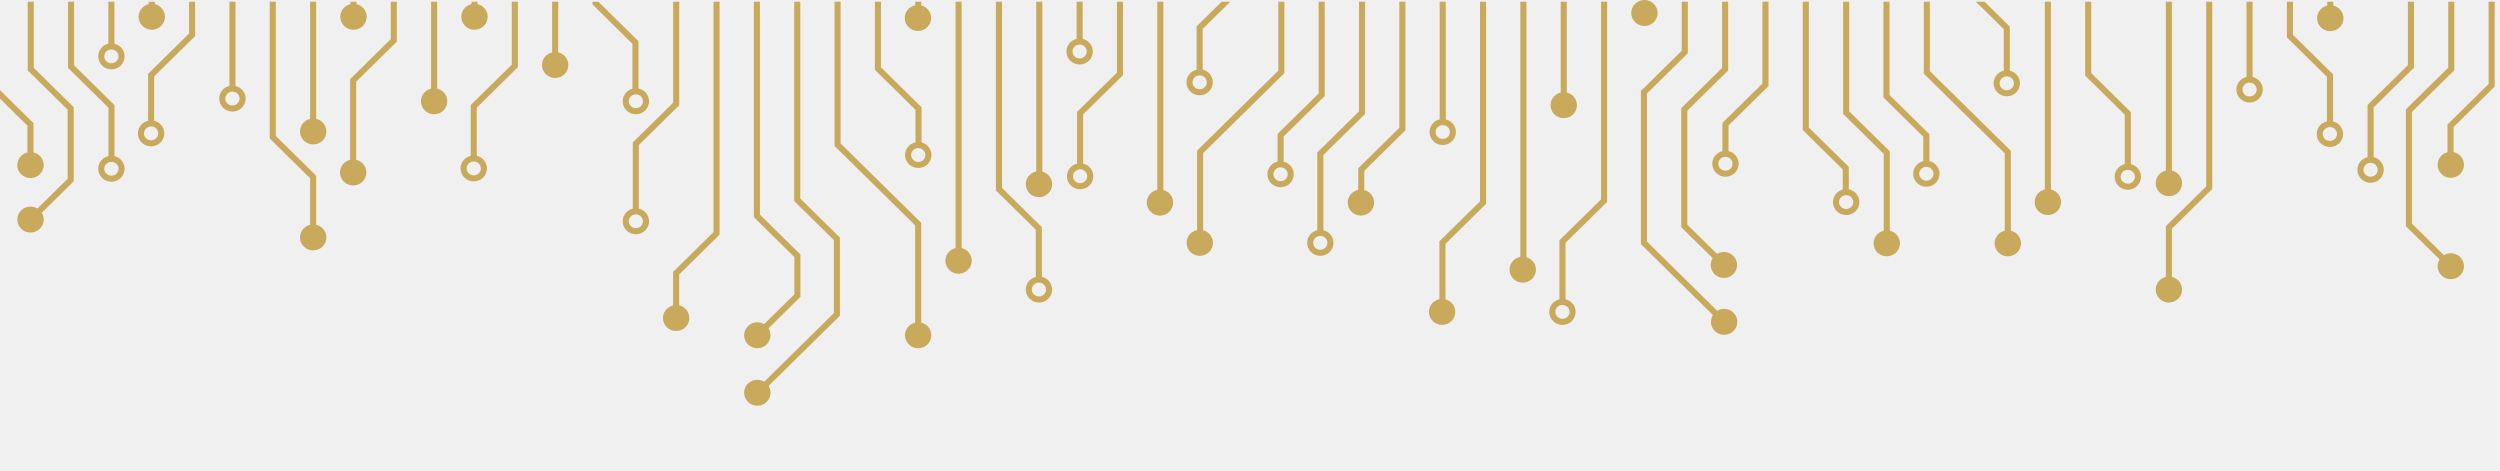
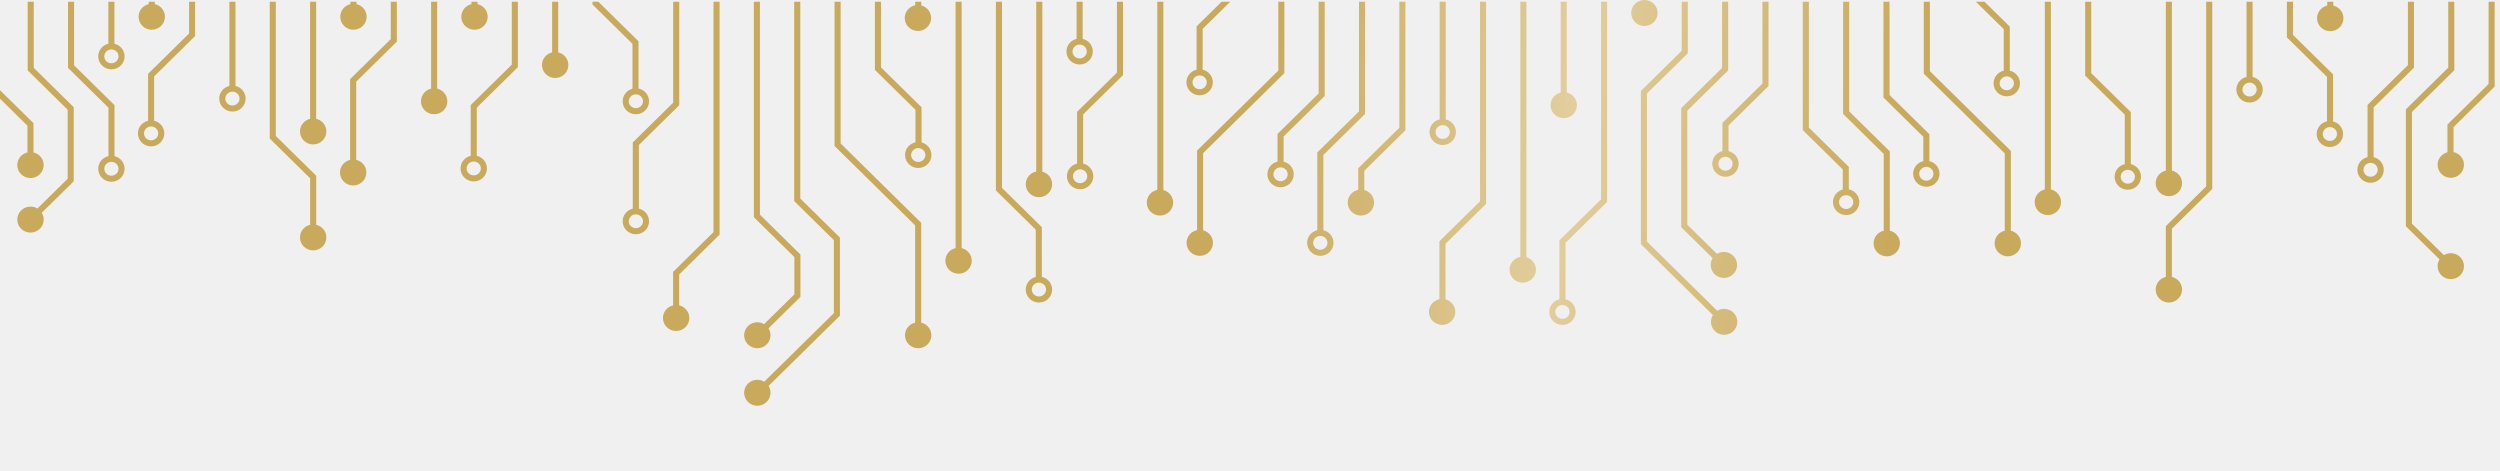
<svg xmlns="http://www.w3.org/2000/svg" width="468" height="88" viewBox="0 0 468 88" fill="none">
-   <g clip-path="url(#clip0_49_911)">
-     <path d="M6.271 23.055L-1.234 15.667L-1.234 0.323L-2.369 0.323L-2.369 16.143L5.136 23.531L5.136 30.901L6.271 30.901L6.271 23.055Z" fill="#C9A95B" />
-     <path d="M13.802 20.068L6.319 12.699L6.319 0.323L5.183 0.323L5.183 13.175L12.667 20.544L12.667 33.459L5.311 40.703L6.107 41.512L13.802 33.935L13.802 20.068Z" fill="#C9A95B" />
-     <path d="M21.438 19.683L13.871 12.232L13.871 0.323L12.736 0.323L12.736 12.708L20.303 20.159L20.303 29.853L21.438 29.853L21.438 19.683Z" fill="#C9A95B" />
-     <path d="M20.288 0.323L20.288 8.915L21.423 8.915L21.423 0.323L20.288 0.323Z" fill="#C9A95B" />
-     <path d="M27.84 0.323L27.84 3.138L28.976 3.138L28.976 0.323L27.84 0.323Z" fill="#C9A95B" />
-     <path d="M36.528 0.323L35.393 0.323L35.393 6.27L27.72 13.826L27.72 23.079L28.854 23.079L28.854 14.302L36.528 6.746L36.528 0.323Z" fill="#C9A95B" />
-     <path d="M42.944 0.323L42.944 16.554L44.078 16.554L44.078 0.323L42.944 0.323Z" fill="#C9A95B" />
-     <path d="M59.194 32.901L51.632 25.454L51.632 0.324L50.497 0.324L50.497 25.932L58.06 33.377L58.06 44.442L59.194 44.442L59.194 32.901Z" fill="#C9A95B" />
-     <path d="M58.048 0.323L58.048 24.606L59.182 24.606L59.182 0.323L58.048 0.323Z" fill="#C9A95B" />
-     <path d="M65.6 0.323L65.6 3.138L66.736 3.138L66.736 0.323L65.6 0.323Z" fill="#C9A95B" />
-     <path d="M74.288 0.323L73.153 0.323L73.153 7.319L65.545 14.809L65.545 32.286L66.681 32.286L66.681 15.285L74.288 7.795L74.288 0.323Z" fill="#C9A95B" />
-     <path d="M80.704 0.323L80.704 18.958L81.839 18.958L81.839 0.323L80.704 0.323Z" fill="#C9A95B" />
-     <path d="M88.257 0.323L88.257 3.215L89.392 3.215L89.392 0.323L88.257 0.323Z" fill="#C9A95B" />
-     <path d="M96.944 0.323L95.809 0.323L95.809 12.098L88.117 19.671L88.117 29.594L89.252 29.594L89.252 20.147L96.944 12.574L96.944 0.323Z" fill="#C9A95B" />
-     <path d="M103.36 0.323L103.36 12.169L104.496 12.169L104.496 0.323L103.36 0.323Z" fill="#C9A95B" />
-     <path d="M119.529 7.725L112.048 0.362L112.048 0.324L110.913 0.324L110.913 0.838L118.394 8.201L118.394 17.154L119.529 17.154L119.529 7.725Z" fill="#C9A95B" />
-     <path d="M127.153 0.323L126.018 0.323L126.018 19.223L118.454 26.67L118.454 39.518L119.589 39.518L119.589 27.147L127.153 19.699L127.153 0.323Z" fill="#C9A95B" />
-     <path d="M134.705 0.323L133.57 0.323L133.57 43.447L126.006 50.897L126.006 59.53L127.141 59.53L127.141 51.374L134.705 43.925L134.705 0.323Z" fill="#C9A95B" />
-     <path d="M149.838 47.643L142.258 40.18L142.258 0.323L141.122 0.323L141.122 40.656L148.703 48.119L148.703 55.101L141.336 62.353L142.134 63.164L149.838 55.577L149.838 47.643Z" fill="#C9A95B" />
-     <path d="M157.232 44.47L149.811 37.162L149.811 0.323L148.675 0.323L148.675 37.638L156.097 44.946L156.097 58.622L141.372 73.121L142.168 73.93L157.232 59.098L157.232 44.47Z" fill="#C9A95B" />
-     <path d="M172.448 41.705L157.363 26.85L157.363 0.324L156.227 0.324L156.227 27.326L171.313 42.182L171.313 62.758L172.448 62.758L172.448 41.705Z" fill="#C9A95B" />
-     <path d="M172.511 20.082L164.914 12.601L164.914 0.324L163.779 0.324L163.779 13.077L171.377 20.558L171.377 27.173L172.511 27.173L172.511 20.082Z" fill="#C9A95B" />
-     <path d="M171.331 0.323L171.331 3.366L172.465 3.366L172.465 0.323L171.331 0.323Z" fill="#C9A95B" />
-     <path d="M178.884 0.323L178.884 48.809L180.018 48.809L180.018 0.323L178.884 0.323Z" fill="#C9A95B" />
-     <path d="M195.032 42.52L187.571 35.173L187.571 0.323L186.435 0.323L186.435 35.651L193.896 42.996L193.896 52.348L195.032 52.348L195.032 42.52Z" fill="#C9A95B" />
-     <path d="M193.986 0.323L193.986 34.481L195.122 34.481L195.122 0.323L193.986 0.323Z" fill="#C9A95B" />
-     <path d="M201.54 0.323L201.54 7.722L202.675 7.722L202.675 0.323L201.54 0.323Z" fill="#C9A95B" />
-     <path d="M210.226 0.323L209.091 0.323L209.091 13.59L201.627 20.939L201.627 31.082L202.763 31.082L202.763 21.415L210.226 14.067L210.226 0.323Z" fill="#C9A95B" />
-     <path d="M216.644 0.323L216.644 37.923L217.779 37.923L217.779 0.323L216.644 0.323Z" fill="#C9A95B" />
-     <path d="M228.686 0.323L224.002 4.935L224.002 13.457L225.138 13.457L225.138 5.411L230.306 0.323L228.686 0.323Z" fill="#C9A95B" />
-     <path d="M240.435 0.323L239.3 0.323L239.3 13.218L224.092 28.191L224.092 45.461L225.227 45.461L225.227 28.669L240.435 13.694L240.435 0.323Z" fill="#C9A95B" />
-     <path d="M247.987 0.323L246.852 0.323L246.852 17.498L239.155 25.077L239.155 30.755L240.291 30.755L240.291 25.554L247.987 17.974L247.987 0.323Z" fill="#C9A95B" />
-     <path d="M255.539 0.323L254.405 0.323L254.405 20.851L246.597 28.541L246.597 43.593L247.733 43.593L247.733 29.017L255.539 21.329L255.539 0.323Z" fill="#C9A95B" />
-     <path d="M263.091 0.323L261.957 0.323L261.957 23.917L254.259 31.495L254.259 37.923L255.394 37.923L255.394 31.974L263.091 24.393L263.091 0.323Z" fill="#C9A95B" />
-     <path d="M269.508 0.323L269.508 22.769L270.644 22.769L270.644 0.323L269.508 0.323Z" fill="#C9A95B" />
-     <path d="M278.195 0.323L277.061 0.323L277.061 37.685L269.458 45.171L269.458 58.39L270.593 58.39L270.593 45.647L278.195 38.162L278.195 0.323Z" fill="#C9A95B" />
-     <path d="M284.612 0.323L284.612 50.483L285.746 50.483L285.746 0.323L284.612 0.323Z" fill="#C9A95B" />
-     <path d="M292.167 0.323L292.167 19.689L293.301 19.689L293.301 0.323L292.167 0.323Z" fill="#C9A95B" />
-     <path d="M300.853 0.323L299.718 0.323L299.718 37.314L291.926 44.985L291.926 56.426L293.061 56.426L293.061 45.462L300.853 37.791L300.853 0.323Z" fill="#C9A95B" />
-     <path d="M307.271 0.323L307.271 0.433L308.405 0.433L308.405 0.323L307.271 0.323Z" fill="#C9A95B" />
-     <path d="M308.307 45.221L308.307 17.505L315.958 9.973L315.958 0.323L314.822 0.323L314.822 9.497L307.172 17.028L307.172 45.697L322.358 60.651L323.155 59.841L308.307 45.221Z" fill="#C9A95B" />
-     <path d="M323.51 0.323L322.374 0.323L322.374 12.711L314.727 20.241L314.727 42.534L322.312 50.005L323.108 49.194L315.862 42.057L315.862 20.718L323.51 13.187L323.51 0.323Z" fill="#C9A95B" />
-     <path d="M331.062 0.323L329.927 0.323L329.927 15.637L322.439 23.009L322.439 28.722L323.575 28.722L323.575 23.486L331.062 16.113L331.062 0.323Z" fill="#C9A95B" />
-     <path d="M346.096 31.241L338.614 23.872L338.614 0.323L337.478 0.323L337.478 24.348L344.962 31.717L344.962 35.925L346.096 35.925L346.096 31.241Z" fill="#C9A95B" />
-     <path d="M353.768 28.333L346.167 20.847L346.167 0.323L345.031 0.323L345.031 21.323L352.633 28.809L352.633 45.553L353.768 45.553L353.768 28.333Z" fill="#C9A95B" />
-     <path d="M361.179 25.122L353.718 17.776L353.718 0.324L352.582 0.324L352.582 18.253L360.043 25.598L360.043 30.572L361.179 30.572L361.179 25.122Z" fill="#C9A95B" />
-     <path d="M376.428 28.235L361.27 13.311L361.27 0.323L360.134 0.323L360.134 13.787L375.293 28.713L375.293 45.553L376.428 45.553L376.428 28.235Z" fill="#C9A95B" />
-     <path d="M376.235 4.981L371.505 0.323L369.885 0.323L375.101 5.457L375.101 13.705L376.235 13.705L376.235 4.981Z" fill="#C9A95B" />
-     <path d="M382.791 0.323L382.791 37.83L383.925 37.83L383.925 0.323L382.791 0.323Z" fill="#C9A95B" />
-     <path d="M398.893 20.984L391.478 13.684L391.478 0.324L390.343 0.324L390.343 14.161L397.757 21.46L397.757 31.118L398.893 31.118L398.893 20.984Z" fill="#C9A95B" />
-     <path d="M405.447 0.323L405.447 34.295L406.581 34.295L406.581 0.323L405.447 0.323Z" fill="#C9A95B" />
-     <path d="M414.134 0.323L412.999 0.323L412.999 34.894L405.445 42.333L405.445 54.205L406.581 54.205L406.581 42.81L414.134 35.371L414.134 0.323Z" fill="#C9A95B" />
-     <path d="M420.552 0.323L420.552 14.791L421.686 14.791L421.686 0.323L420.552 0.323Z" fill="#C9A95B" />
-     <path d="M436.748 13.913L429.239 6.52L429.239 0.323L428.103 0.323L428.103 6.996L435.613 14.389L435.613 23.164L436.748 23.164L436.748 13.913Z" fill="#C9A95B" />
-     <path d="M435.656 0.323L435.656 3.409L436.792 3.409L436.792 0.323L435.656 0.323Z" fill="#C9A95B" />
-     <path d="M451.896 0.323L450.761 0.323L450.761 12.195L443.205 19.634L443.205 29.826L444.341 29.826L444.341 20.111L451.896 12.673L451.896 0.323Z" fill="#C9A95B" />
-     <path d="M459.448 0.323L458.314 0.323L458.314 12.666L450.379 20.477L450.379 42.347L458.388 50.235L459.186 49.425L451.515 41.871L451.515 20.954L459.448 13.142L459.448 0.323Z" fill="#C9A95B" />
-     <path d="M467 0.323L465.865 0.323L465.865 15.73L458.167 23.309L458.167 30.853L459.303 30.853L459.303 23.786L467 16.206L467 0.323Z" fill="#C9A95B" />
-     <path d="M8.173 30.901C8.173 29.559 7.068 28.469 5.702 28.469C4.338 28.469 3.233 29.559 3.233 30.901C3.233 32.244 4.338 33.333 5.702 33.333C7.068 33.333 8.173 32.244 8.173 30.901Z" fill="#C9A95B" />
-     <path d="M8.178 41.107C8.178 39.765 7.073 38.675 5.708 38.675C4.344 38.675 3.238 39.765 3.238 41.107C3.238 42.45 4.344 43.539 5.708 43.539C7.073 43.539 8.178 42.45 8.178 41.107Z" fill="#C9A95B" />
-     <path d="M30.878 3.138C30.878 1.795 29.772 0.706 28.407 0.706C27.043 0.706 25.938 1.795 25.938 3.138C25.938 4.48 27.043 5.57 28.407 5.57C29.772 5.57 30.878 4.48 30.878 3.138Z" fill="#C9A95B" />
-     <path d="M61.097 24.607C61.097 23.265 59.991 22.175 58.626 22.175C57.262 22.175 56.157 23.265 56.157 24.607C56.157 25.95 57.262 27.039 58.626 27.039C59.991 27.039 61.097 25.95 61.097 24.607Z" fill="#C9A95B" />
-     <path d="M68.638 3.138C68.638 1.795 67.533 0.706 66.168 0.706C64.804 0.706 63.698 1.795 63.698 3.138C63.698 4.48 64.804 5.57 66.168 5.57C67.533 5.57 68.638 4.48 68.638 3.138Z" fill="#C9A95B" />
-     <path d="M61.097 44.443C61.097 43.101 59.991 42.011 58.626 42.011C57.262 42.011 56.157 43.101 56.157 44.443C56.157 45.786 57.262 46.875 58.626 46.875C59.991 46.875 61.097 45.786 61.097 44.443Z" fill="#C9A95B" />
-     <path d="M68.583 32.286C68.583 30.943 67.478 29.854 66.112 29.854C64.748 29.854 63.643 30.943 63.643 32.286C63.643 33.629 64.748 34.718 66.112 34.718C67.478 34.718 68.583 33.629 68.583 32.286Z" fill="#C9A95B" />
-     <path d="M83.743 18.958C83.743 17.615 82.637 16.526 81.272 16.526C79.908 16.526 78.803 17.615 78.803 18.958C78.803 20.3 79.908 21.39 81.272 21.39C82.637 21.39 83.743 20.3 83.743 18.958Z" fill="#C9A95B" />
-     <path d="M91.295 3.138C91.295 1.795 90.19 0.706 88.824 0.706C87.46 0.706 86.355 1.795 86.355 3.138C86.355 4.48 87.46 5.57 88.824 5.57C90.19 5.57 91.295 4.48 91.295 3.138Z" fill="#C9A95B" />
-     <path d="M129.043 59.53C129.043 58.187 127.938 57.098 126.572 57.098C125.208 57.098 124.103 58.187 124.103 59.53C124.103 60.872 125.208 61.962 126.572 61.962C127.938 61.962 129.043 60.872 129.043 59.53Z" fill="#C9A95B" />
-     <path d="M144.24 62.759C144.24 61.416 143.135 60.327 141.77 60.327C140.406 60.327 139.3 61.416 139.3 62.759C139.3 64.102 140.406 65.191 141.77 65.191C143.135 65.191 144.24 64.102 144.24 62.759Z" fill="#C9A95B" />
-     <path d="M144.24 73.525C144.24 72.182 143.135 71.093 141.77 71.093C140.406 71.093 139.3 72.182 139.3 73.525C139.3 74.867 140.406 75.957 141.77 75.957C143.135 75.957 144.24 74.867 144.24 73.525Z" fill="#C9A95B" />
-     <path d="M174.351 62.759C174.351 61.416 173.245 60.327 171.88 60.327C170.516 60.327 169.411 61.416 169.411 62.759C169.411 64.102 170.516 65.191 171.88 65.191C173.245 65.191 174.351 64.102 174.351 62.759Z" fill="#C9A95B" />
-     <path d="M181.912 48.809C181.912 47.466 180.806 46.377 179.441 46.377C178.077 46.377 176.972 47.466 176.972 48.809C176.972 50.151 178.077 51.24 179.441 51.24C180.806 51.24 181.912 50.151 181.912 48.809Z" fill="#C9A95B" />
-     <path d="M174.304 3.366C174.304 2.023 173.198 0.934 171.833 0.934C170.469 0.934 169.364 2.023 169.364 3.366C169.364 4.709 170.469 5.798 171.833 5.798C173.198 5.798 174.304 4.709 174.304 3.366Z" fill="#C9A95B" />
-     <path d="M196.961 34.481C196.961 33.139 195.855 32.049 194.49 32.049C193.126 32.049 192.021 33.139 192.021 34.481C192.021 35.824 193.126 36.913 194.49 36.913C195.855 36.913 196.961 35.824 196.961 34.481Z" fill="#C9A95B" />
-     <path d="M219.617 37.924C219.617 36.581 218.511 35.492 217.146 35.492C215.782 35.492 214.677 36.581 214.677 37.924C214.677 39.266 215.782 40.356 217.146 40.356C218.511 40.356 219.617 39.266 219.617 37.924Z" fill="#C9A95B" />
-     <path d="M227.066 45.459C227.066 44.117 225.961 43.027 224.595 43.027C223.231 43.027 222.126 44.117 222.126 45.459C222.126 46.802 223.231 47.891 224.595 47.891C225.961 47.891 227.066 46.802 227.066 45.459Z" fill="#C9A95B" />
-     <path d="M257.232 37.924C257.232 36.581 256.127 35.492 254.762 35.492C253.398 35.492 252.292 36.581 252.292 37.924C252.292 39.266 253.398 40.356 254.762 40.356C256.127 40.356 257.232 39.266 257.232 37.924Z" fill="#C9A95B" />
-     <path d="M272.431 58.391C272.431 57.048 271.326 55.959 269.961 55.959C268.597 55.959 267.491 57.048 267.491 58.391C267.491 59.733 268.597 60.822 269.961 60.822C271.326 60.822 272.431 59.733 272.431 58.391Z" fill="#C9A95B" />
-     <path d="M287.531 50.483C287.531 49.14 286.425 48.051 285.06 48.051C283.696 48.051 282.591 49.14 282.591 50.483C282.591 51.825 283.696 52.915 285.06 52.915C286.425 52.915 287.531 51.825 287.531 50.483Z" fill="#C9A95B" />
-     <path d="M295.203 19.689C295.203 18.347 294.097 17.257 292.732 17.257C291.368 17.257 290.263 18.347 290.263 19.689C290.263 21.032 291.368 22.121 292.732 22.121C294.097 22.121 295.203 21.032 295.203 19.689Z" fill="#C9A95B" />
-     <path d="M325.228 60.246C325.228 58.903 324.122 57.814 322.757 57.814C321.393 57.814 320.288 58.903 320.288 60.246C320.288 61.589 321.393 62.678 322.757 62.678C324.122 62.678 325.228 61.589 325.228 60.246Z" fill="#C9A95B" />
-     <path d="M325.181 49.599C325.181 48.256 324.076 47.166 322.711 47.166C321.347 47.166 320.241 48.256 320.241 49.599C320.241 50.941 321.347 52.031 322.711 52.031C324.076 52.031 325.181 50.941 325.181 49.599Z" fill="#C9A95B" />
-     <path d="M355.671 45.552C355.671 44.209 354.566 43.12 353.2 43.12C351.836 43.12 350.731 44.209 350.731 45.552C350.731 46.895 351.836 47.984 353.2 47.984C354.566 47.984 355.671 46.895 355.671 45.552Z" fill="#C9A95B" />
-     <path d="M378.331 45.552C378.331 44.209 377.225 43.12 375.86 43.12C374.496 43.12 373.391 44.209 373.391 45.552C373.391 46.895 374.496 47.984 375.86 47.984C377.225 47.984 378.331 46.895 378.331 45.552Z" fill="#C9A95B" />
-     <path d="M408.485 34.295C408.485 32.953 407.38 31.863 406.015 31.863C404.651 31.863 403.545 32.953 403.545 34.295C403.545 35.638 404.651 36.727 406.015 36.727C407.38 36.727 408.485 35.638 408.485 34.295Z" fill="#C9A95B" />
-     <path d="M385.829 37.83C385.829 36.488 384.723 35.398 383.358 35.398C381.994 35.398 380.889 36.488 380.889 37.83C380.889 39.173 381.994 40.262 383.358 40.262C384.723 40.262 385.829 39.173 385.829 37.83Z" fill="#C9A95B" />
-     <path d="M408.482 54.204C408.482 52.861 407.377 51.772 406.011 51.772C404.647 51.772 403.542 52.861 403.542 54.204C403.542 55.547 404.647 56.636 406.011 56.636C407.377 56.636 408.482 55.547 408.482 54.204Z" fill="#C9A95B" />
-     <path d="M461.257 49.83C461.257 48.487 460.152 47.398 458.787 47.398C457.423 47.398 456.317 48.487 456.317 49.83C456.317 51.173 457.423 52.262 458.787 52.262C460.152 52.262 461.257 51.173 461.257 49.83Z" fill="#C9A95B" />
-     <path d="M461.257 30.853C461.257 29.511 460.152 28.421 458.787 28.421C457.423 28.421 456.317 29.511 456.317 30.853C456.317 32.196 457.423 33.285 458.787 33.285C460.152 33.285 461.257 32.196 461.257 30.853Z" fill="#C9A95B" />
-     <path d="M446.243 31.784C446.243 30.44 445.136 29.352 443.772 29.352C442.408 29.352 441.303 30.44 441.303 31.784C441.303 33.126 442.408 34.216 443.772 34.216C445.136 34.216 446.243 33.126 446.243 31.784ZM445.107 31.784C445.107 32.498 444.508 33.081 443.772 33.081C443.036 33.081 442.437 32.498 442.437 31.784C442.437 31.069 443.036 30.486 443.772 30.486C444.508 30.486 445.107 31.069 445.107 31.784Z" fill="#C9A95B" />
-     <path d="M438.622 25.085C438.622 23.741 437.515 22.653 436.151 22.653C434.787 22.653 433.682 23.741 433.682 25.085C433.682 26.428 434.787 27.517 436.151 27.517C437.515 27.517 438.622 26.428 438.622 25.085ZM437.486 25.085C437.486 25.8 436.887 26.383 436.151 26.383C435.415 26.383 434.816 25.8 434.816 25.085C434.816 24.371 435.415 23.788 436.151 23.788C436.887 23.788 437.486 24.371 437.486 25.085Z" fill="#C9A95B" />
-     <path d="M423.589 16.764C423.589 15.421 422.484 14.332 421.119 14.332C419.755 14.332 418.649 15.421 418.649 16.764C418.649 18.108 419.755 19.196 421.119 19.196C422.484 19.196 423.589 18.108 423.589 16.764ZM422.453 16.764C422.453 17.479 421.855 18.061 421.119 18.061C420.383 18.061 419.784 17.479 419.784 16.764C419.784 16.049 420.383 15.468 421.119 15.468C421.855 15.468 422.453 16.049 422.453 16.764Z" fill="#C9A95B" />
-     <path d="M400.794 33.086C400.794 31.743 399.689 30.654 398.324 30.654C396.96 30.654 395.854 31.743 395.854 33.086C395.854 34.43 396.96 35.518 398.324 35.518C399.689 35.518 400.794 34.43 400.794 33.086ZM399.658 33.086C399.658 33.8 399.06 34.383 398.324 34.383C397.588 34.383 396.989 33.8 396.989 33.086C396.989 32.371 397.588 31.788 398.324 31.788C399.06 31.788 399.658 32.371 399.658 33.086Z" fill="#C9A95B" />
-     <path d="M363.081 32.528C363.081 31.185 361.976 30.096 360.61 30.096C359.246 30.096 358.141 31.185 358.141 32.528C358.141 33.872 359.246 34.96 360.61 34.96C361.976 34.96 363.081 33.872 363.081 32.528ZM361.945 32.528C361.945 33.242 361.346 33.825 360.61 33.825C359.874 33.825 359.276 33.242 359.276 32.528C359.276 31.813 359.874 31.232 360.61 31.232C361.346 31.232 361.945 31.813 361.945 32.528Z" fill="#C9A95B" />
-     <path d="M348.068 37.83C348.068 36.488 346.963 35.398 345.597 35.398C344.233 35.398 343.128 36.488 343.128 37.83C343.128 39.174 344.233 40.262 345.597 40.262C346.963 40.262 348.068 39.174 348.068 37.83ZM346.932 37.83C346.932 38.545 346.333 39.128 345.597 39.128C344.861 39.128 344.263 38.545 344.263 37.83C344.263 37.116 344.861 36.534 345.597 36.534C346.333 36.534 346.932 37.116 346.932 37.83Z" fill="#C9A95B" />
-     <path d="M325.477 30.654C325.477 29.311 324.37 28.222 323.006 28.222C321.642 28.222 320.537 29.311 320.537 30.654C320.537 31.998 321.642 33.086 323.006 33.086C324.37 33.086 325.477 31.998 325.477 30.654ZM324.341 30.654C324.341 31.368 323.742 31.951 323.006 31.951C322.27 31.951 321.671 31.368 321.671 30.654C321.671 29.939 322.27 29.358 323.006 29.358C323.742 29.358 324.341 29.939 324.341 30.654Z" fill="#C9A95B" />
-     <path d="M294.963 58.391C294.963 57.047 293.857 55.959 292.493 55.959C291.129 55.959 290.023 57.047 290.023 58.391C290.023 59.733 291.129 60.822 292.493 60.822C293.857 60.822 294.963 59.733 294.963 58.391ZM293.827 58.391C293.827 59.105 293.229 59.687 292.493 59.687C291.757 59.687 291.158 59.105 291.158 58.391C291.158 57.676 291.757 57.093 292.493 57.093C293.229 57.093 293.827 57.676 293.827 58.391Z" fill="#C9A95B" />
-     <path d="M272.546 24.713C272.546 23.369 271.44 22.281 270.076 22.281C268.712 22.281 267.606 23.369 267.606 24.713C267.606 26.056 268.712 27.145 270.076 27.145C271.44 27.145 272.546 26.056 272.546 24.713ZM271.41 24.713C271.41 25.428 270.812 26.009 270.076 26.009C269.34 26.009 268.741 25.428 268.741 24.713C268.741 23.999 269.34 23.416 270.076 23.416C270.812 23.416 271.41 23.999 271.41 24.713Z" fill="#C9A95B" />
-     <path d="M249.634 45.459C249.634 44.116 248.529 43.027 247.163 43.027C245.799 43.027 244.694 44.116 244.694 45.459C244.694 46.803 245.799 47.891 247.163 47.891C248.529 47.891 249.634 46.803 249.634 45.459ZM248.498 45.459C248.498 46.173 247.899 46.756 247.163 46.756C246.427 46.756 245.829 46.173 245.829 45.459C245.829 44.744 246.427 44.163 247.163 44.163C247.899 44.163 248.498 44.744 248.498 45.459Z" fill="#C9A95B" />
-     <path d="M242.193 32.62C242.193 31.278 241.086 30.189 239.722 30.189C238.358 30.189 237.253 31.278 237.253 32.62C237.253 33.965 238.358 35.053 239.722 35.053C241.086 35.053 242.193 33.965 242.193 32.62ZM241.057 32.62C241.057 33.335 240.458 33.918 239.722 33.918C238.986 33.918 238.388 33.335 238.388 32.62C238.388 31.906 238.986 31.323 239.722 31.323C240.458 31.323 241.057 31.906 241.057 32.62Z" fill="#C9A95B" />
-     <path d="M227.041 15.409C227.041 14.067 225.936 12.977 224.57 12.977C223.206 12.977 222.101 14.067 222.101 15.409C222.101 16.753 223.206 17.841 224.57 17.841C225.936 17.841 227.041 16.753 227.041 15.409ZM225.905 15.409C225.905 16.124 225.306 16.707 224.57 16.707C223.834 16.707 223.236 16.124 223.236 15.409C223.236 14.695 223.834 14.114 224.57 14.114C225.306 14.114 225.905 14.695 225.905 15.409Z" fill="#C9A95B" />
-     <path d="M204.666 32.993C204.666 31.65 203.56 30.561 202.195 30.561C200.831 30.561 199.726 31.65 199.726 32.993C199.726 34.337 200.831 35.425 202.195 35.425C203.56 35.425 204.666 34.337 204.666 32.993ZM203.53 32.993C203.53 33.708 202.931 34.29 202.195 34.29C201.459 34.29 200.86 33.708 200.86 32.993C200.86 32.278 201.459 31.697 202.195 31.697C202.931 31.697 203.53 32.278 203.53 32.993Z" fill="#C9A95B" />
-     <path d="M196.96 54.204C196.96 52.86 195.855 51.772 194.489 51.772C193.125 51.772 192.02 52.86 192.02 54.204C192.02 55.547 193.125 56.636 194.489 56.636C195.855 56.636 196.96 55.547 196.96 54.204ZM195.824 54.204C195.824 54.919 195.225 55.501 194.489 55.501C193.753 55.501 193.155 54.919 193.155 54.204C193.155 53.489 193.753 52.907 194.489 52.907C195.225 52.907 195.824 53.489 195.824 54.204Z" fill="#C9A95B" />
-     <path d="M174.368 29.017C174.368 27.673 173.263 26.585 171.898 26.585C170.534 26.585 169.428 27.673 169.428 29.017C169.428 30.36 170.534 31.449 171.898 31.449C173.263 31.449 174.368 30.36 174.368 29.017ZM173.232 29.017C173.232 29.732 172.634 30.314 171.898 30.314C171.162 30.314 170.563 29.732 170.563 29.017C170.563 28.302 171.162 27.72 171.898 27.72C172.634 27.72 173.232 28.302 173.232 29.017Z" fill="#C9A95B" />
-     <path d="M121.503 18.958C121.503 17.615 120.397 16.526 119.033 16.526C117.669 16.526 116.563 17.615 116.563 18.958C116.563 20.302 117.669 21.39 119.033 21.39C120.397 21.39 121.503 20.302 121.503 18.958ZM120.367 18.958C120.367 19.672 119.769 20.255 119.033 20.255C118.297 20.255 117.698 19.672 117.698 18.958C117.698 18.243 118.297 17.66 119.033 17.66C119.769 17.66 120.367 18.243 120.367 18.958Z" fill="#C9A95B" />
-     <path d="M121.503 41.423C121.503 40.081 120.397 38.991 119.033 38.991C117.669 38.991 116.563 40.081 116.563 41.423C116.563 42.767 117.669 43.855 119.033 43.855C120.397 43.855 121.503 42.767 121.503 41.423ZM120.367 41.423C120.367 42.138 119.769 42.721 119.033 42.721C118.297 42.721 117.698 42.138 117.698 41.423C117.698 40.709 118.297 40.127 119.033 40.127C119.769 40.127 120.367 40.709 120.367 41.423Z" fill="#C9A95B" />
-     <path d="M91.154 31.532C91.154 30.189 90.049 29.1 88.684 29.1C87.32 29.1 86.214 30.189 86.214 31.532C86.214 32.876 87.32 33.964 88.684 33.964C90.049 33.964 91.154 32.876 91.154 31.532ZM90.018 31.532C90.018 32.246 89.42 32.829 88.684 32.829C87.948 32.829 87.349 32.246 87.349 31.532C87.349 30.817 87.948 30.236 88.684 30.236C89.42 30.236 90.018 30.817 90.018 31.532Z" fill="#C9A95B" />
-     <path d="M45.982 18.453C45.982 17.111 44.875 16.021 43.511 16.021C42.147 16.021 41.042 17.111 41.042 18.453C41.042 19.797 42.147 20.886 43.511 20.886C44.875 20.886 45.982 19.797 45.982 18.453ZM44.846 18.453C44.846 19.168 44.247 19.751 43.511 19.751C42.775 19.751 42.177 19.168 42.177 18.453C42.177 17.739 42.775 17.157 43.511 17.157C44.247 17.157 44.846 17.739 44.846 18.453Z" fill="#C9A95B" />
-     <path d="M30.757 24.969C30.757 23.626 29.652 22.537 28.286 22.537C26.922 22.537 25.817 23.626 25.817 24.969C25.817 26.313 26.922 27.401 28.286 27.401C29.652 27.401 30.757 26.313 30.757 24.969ZM29.621 24.969C29.621 25.684 29.022 26.266 28.286 26.266C27.55 26.266 26.952 25.684 26.952 24.969C26.952 24.254 27.55 23.672 28.286 23.672C29.022 23.672 29.621 24.254 29.621 24.969Z" fill="#C9A95B" />
-     <path d="M23.325 10.551C23.325 9.207 22.219 8.119 20.855 8.119C19.491 8.119 18.385 9.207 18.385 10.551C18.385 11.893 19.491 12.983 20.855 12.983C22.219 12.983 23.325 11.893 23.325 10.551ZM22.189 10.551C22.189 11.265 21.591 11.848 20.855 11.848C20.119 11.848 19.52 11.265 19.52 10.551C19.52 9.836 20.119 9.253 20.855 9.253C21.591 9.253 22.189 9.836 22.189 10.551Z" fill="#C9A95B" />
-     <path d="M23.325 31.592C23.325 30.248 22.219 29.16 20.855 29.16C19.491 29.16 18.385 30.248 18.385 31.592C18.385 32.935 19.491 34.024 20.855 34.024C22.219 34.024 23.325 32.935 23.325 31.592ZM22.189 31.592C22.189 32.307 21.591 32.888 20.855 32.888C20.119 32.888 19.52 32.307 19.52 31.592C19.52 30.878 20.119 30.295 20.855 30.295C21.591 30.295 22.189 30.878 22.189 31.592Z" fill="#C9A95B" />
-     <path d="M204.577 9.642C204.577 8.299 203.472 7.21 202.107 7.21C200.743 7.21 199.637 8.299 199.637 9.642C199.637 10.986 200.743 12.074 202.107 12.074C203.472 12.074 204.577 10.986 204.577 9.642ZM203.441 9.642C203.441 10.357 202.843 10.939 202.107 10.939C201.371 10.939 200.772 10.357 200.772 9.642C200.772 8.927 201.371 8.346 202.107 8.346C202.843 8.346 203.441 8.927 203.441 9.642Z" fill="#C9A95B" />
-     <path d="M378.138 15.596C378.138 14.253 377.032 13.164 375.668 13.164C374.304 13.164 373.198 14.253 373.198 15.596C373.198 16.94 374.304 18.028 375.668 18.028C377.032 18.028 378.138 16.94 378.138 15.596ZM377.002 15.596C377.002 16.311 376.404 16.893 375.668 16.893C374.932 16.893 374.333 16.311 374.333 15.596C374.333 14.881 374.932 14.299 375.668 14.299C376.404 14.299 377.002 14.881 377.002 15.596Z" fill="#C9A95B" />
-     <path d="M438.694 3.409C438.694 2.066 437.589 0.977 436.223 0.977C434.859 0.977 433.754 2.066 433.754 3.409C433.754 4.752 434.859 5.841 436.223 5.841C437.589 5.841 438.694 4.752 438.694 3.409Z" fill="#C9A95B" />
-     <path d="M310.307 2.432C310.307 1.089 309.202 1.67619e-07 307.837 1.07938e-07C306.473 4.83156e-08 305.367 1.089 305.367 2.432C305.367 3.775 306.473 4.864 307.837 4.864C309.202 4.864 310.307 3.775 310.307 2.432Z" fill="#C9A95B" />
-     <path d="M106.399 12.168C106.399 10.825 105.294 9.736 103.928 9.736C102.564 9.736 101.459 10.825 101.459 12.168C101.459 13.511 102.564 14.6 103.928 14.6C105.294 14.6 106.399 13.511 106.399 12.168Z" fill="#C9A95B" />
+   <g clip-path="url(#clip0_91_241)">
+     <path d="M8.173 30.901C8.173 32.244 7.067 33.333 5.702 33.333C4.338 33.333 3.232 32.244 3.232 30.901C3.232 29.751 4.045 28.789 5.136 28.536L5.136 23.531L-2.369 16.143L-2.369 0.323L-1.234 0.323L-1.234 15.667L6.271 23.055L6.271 28.536C7.361 28.789 8.173 29.751 8.173 30.901ZM7.811 39.834C8.043 40.205 8.179 40.64 8.179 41.107C8.179 42.45 7.073 43.539 5.708 43.539C4.344 43.539 3.238 42.45 3.238 41.107C3.238 39.765 4.344 38.676 5.708 38.676C6.183 38.676 6.625 38.809 7.002 39.038L12.667 33.459L12.667 20.544L5.183 13.175L5.183 0.323L6.319 0.323L6.319 12.699L13.802 20.068L13.802 33.935L7.811 39.834ZM23.325 31.592C23.325 32.934 22.218 34.024 20.855 34.024C19.491 34.024 18.385 32.934 18.385 31.592C18.385 30.435 19.205 29.471 20.303 29.224L20.303 20.159L12.736 12.708L12.736 0.323L13.871 0.323L13.871 12.232L21.438 19.683L21.438 29.231C22.52 29.489 23.325 30.446 23.325 31.592ZM23.325 10.551C23.325 11.893 22.218 12.982 20.855 12.982C19.491 12.982 18.385 11.893 18.385 10.551C18.385 9.399 19.198 8.438 20.288 8.186L20.288 0.323L21.423 0.323L21.423 8.186C22.513 8.438 23.325 9.4 23.325 10.551ZM22.189 10.551C22.189 9.836 21.59 9.253 20.855 9.253C20.119 9.253 19.52 9.836 19.52 10.551C19.52 11.265 20.119 11.848 20.855 11.848C21.59 11.848 22.189 11.265 22.189 10.551ZM22.189 31.592C22.189 30.877 21.59 30.295 20.855 30.295C20.119 30.295 19.52 30.877 19.52 31.592C19.52 32.306 20.119 32.888 20.855 32.888C21.59 32.888 22.189 32.306 22.189 31.592ZM28.855 14.302L28.855 22.605C29.945 22.857 30.757 23.819 30.757 24.969C30.757 26.313 29.651 27.401 28.286 27.401C26.922 27.401 25.816 26.313 25.816 24.969C25.817 23.818 26.629 22.857 27.72 22.605L27.72 13.826L35.393 6.27L35.393 0.323L36.527 0.323L36.527 6.746L28.855 14.302ZM30.878 3.138C30.878 4.48 29.772 5.569 28.407 5.569C27.043 5.569 25.938 4.48 25.938 3.138C25.938 1.987 26.75 1.025 27.84 0.772L27.84 0.323L28.976 0.323L28.976 0.772C30.066 1.025 30.878 1.988 30.878 3.138ZM29.621 24.969C29.621 24.254 29.022 23.672 28.286 23.672C27.55 23.672 26.951 24.254 26.951 24.969C26.951 25.683 27.55 26.267 28.286 26.267C29.022 26.267 29.621 25.683 29.621 24.969ZM45.982 18.453C45.982 19.797 44.876 20.886 43.512 20.886C42.148 20.886 41.042 19.797 41.042 18.453C41.042 17.303 41.854 16.342 42.943 16.089L42.943 0.323L44.078 0.323L44.078 16.089C45.169 16.341 45.982 17.303 45.982 18.453ZM44.846 18.453C44.846 17.739 44.247 17.157 43.512 17.157C42.776 17.157 42.177 17.739 42.177 18.453C42.177 19.168 42.776 19.751 43.512 19.751C44.248 19.751 44.846 19.168 44.846 18.453ZM61.097 44.443C61.097 45.786 59.991 46.875 58.626 46.875C57.262 46.875 56.156 45.786 56.156 44.443C56.156 43.293 56.969 42.331 58.06 42.078L58.06 33.377L50.497 25.932L50.497 0.324L51.632 0.324L51.632 25.454L59.194 32.901L59.194 42.078C60.285 42.331 61.097 43.293 61.097 44.443ZM61.097 24.607C61.097 25.95 59.991 27.039 58.626 27.039C57.262 27.039 56.156 25.95 56.156 24.607C56.156 23.461 56.963 22.502 58.048 22.245L58.048 0.323L59.183 0.323L59.183 22.239C60.279 22.488 61.097 23.453 61.097 24.607ZM66.682 15.284L66.682 29.922C67.772 30.175 68.583 31.136 68.583 32.286C68.583 33.629 67.478 34.718 66.112 34.718C64.748 34.718 63.643 33.629 63.643 32.286C63.643 31.136 64.455 30.174 65.545 29.921L65.545 14.809L73.153 7.319L73.153 0.323L74.288 0.323L74.288 7.795L66.682 15.284ZM68.639 3.138C68.639 4.48 67.533 5.569 66.168 5.569C64.804 5.569 63.698 4.48 63.698 3.138C63.698 1.988 64.51 1.025 65.6 0.772L65.6 0.323L66.736 0.323L66.736 0.772C67.827 1.025 68.639 1.988 68.639 3.138ZM83.743 18.958C83.743 20.3 82.638 21.389 81.272 21.39C79.909 21.39 78.803 20.301 78.803 18.958C78.803 17.808 79.614 16.846 80.704 16.593L80.704 0.323L81.839 0.323L81.839 16.593C82.93 16.845 83.743 17.807 83.743 18.958ZM89.252 20.147L89.252 29.167C90.343 29.42 91.154 30.381 91.154 31.531C91.154 32.875 90.049 33.964 88.684 33.964C87.32 33.964 86.214 32.875 86.214 31.531C86.214 30.381 87.027 29.419 88.117 29.167L88.117 19.671L95.81 12.098L95.81 0.323L96.944 0.323L96.944 12.574L89.252 20.147ZM91.295 3.138C91.295 4.48 90.189 5.569 88.824 5.569C87.46 5.569 86.355 4.48 86.355 3.138C86.355 1.987 87.167 1.025 88.257 0.772L88.257 0.323L89.392 0.323L89.392 0.772C90.483 1.025 91.295 1.987 91.295 3.138ZM90.019 31.531C90.018 30.817 89.419 30.235 88.684 30.235C87.948 30.235 87.349 30.817 87.349 31.531C87.349 32.246 87.948 32.829 88.684 32.829C89.42 32.829 90.019 32.246 90.019 31.531ZM106.399 12.168C106.399 13.51 105.294 14.599 103.929 14.6C102.565 14.6 101.459 13.511 101.459 12.168C101.459 11.018 102.27 10.057 103.359 9.804L103.359 0.323L104.496 0.323L104.496 9.803C105.587 10.055 106.399 11.018 106.399 12.168ZM121.504 18.958C121.504 20.302 120.397 21.389 119.033 21.39C117.669 21.39 116.564 20.302 116.563 18.958C116.563 17.833 117.34 16.889 118.395 16.611L118.395 8.201L110.913 0.839L110.913 0.324L112.048 0.324L112.048 0.362L119.529 7.725L119.529 16.575C120.656 16.802 121.504 17.783 121.504 18.958ZM119.589 27.147L119.589 39.056C120.685 39.304 121.504 40.269 121.504 41.423C121.504 42.767 120.397 43.855 119.033 43.855C117.669 43.855 116.563 42.767 116.563 41.423C116.564 40.277 117.37 39.318 118.454 39.062L118.454 26.67L126.019 19.224L126.019 0.323L127.152 0.323L127.152 19.699L119.589 27.147ZM120.367 18.958C120.367 18.244 119.769 17.66 119.033 17.66C118.297 17.66 117.698 18.243 117.698 18.958C117.698 19.673 118.297 20.255 119.033 20.255C119.769 20.255 120.367 19.672 120.367 18.958ZM120.367 41.423C120.367 40.709 119.769 40.127 119.033 40.127C118.297 40.127 117.698 40.708 117.698 41.423C117.698 42.138 118.297 42.721 119.033 42.721C119.769 42.721 120.367 42.137 120.367 41.423ZM127.141 51.374L127.141 57.165C128.231 57.418 129.043 58.379 129.043 59.529C129.043 60.872 127.938 61.962 126.572 61.962C125.208 61.962 124.103 60.872 124.103 59.529C124.103 58.379 124.915 57.417 126.006 57.165L126.006 50.897L133.57 43.447L133.57 0.323L134.704 0.323L134.704 43.925L127.141 51.374ZM143.859 61.465C144.1 61.84 144.24 62.283 144.24 62.759C144.24 64.101 143.135 65.191 141.77 65.191C140.406 65.191 139.3 64.101 139.3 62.759C139.3 61.416 140.406 60.327 141.77 60.327C142.235 60.327 142.669 60.456 143.04 60.676L148.703 55.102L148.703 48.119L141.121 40.656L141.121 0.323L142.258 0.323L142.258 40.18L149.838 47.643L149.838 55.577L143.859 61.465ZM143.872 72.252C144.104 72.623 144.24 73.057 144.24 73.524C144.24 74.867 143.135 75.957 141.77 75.957C140.406 75.957 139.3 74.867 139.3 73.524C139.3 72.182 140.406 71.093 141.77 71.093C142.245 71.093 142.687 71.227 143.063 71.455L156.098 58.622L156.098 44.946L148.675 37.638L148.675 0.323L149.811 0.323L149.811 37.162L157.232 44.47L157.232 59.098L143.872 72.252ZM174.351 62.759C174.351 64.101 173.245 65.191 171.88 65.191C170.516 65.191 169.41 64.101 169.41 62.759C169.41 61.608 170.223 60.647 171.313 60.395L171.313 42.183L156.227 27.326L156.227 0.324L157.362 0.324L157.362 26.851L172.448 41.705L172.448 60.395C173.539 60.647 174.35 61.609 174.351 62.759ZM174.368 29.017C174.368 30.359 173.263 31.449 171.897 31.449C170.534 31.449 169.428 30.359 169.428 29.017C169.428 27.849 170.263 26.876 171.377 26.641L171.377 20.559L163.779 13.077L163.779 0.324L164.914 0.324L164.914 12.601L172.512 20.082L172.512 26.664C173.579 26.933 174.368 27.882 174.368 29.017ZM174.304 3.366C174.304 4.709 173.198 5.798 171.833 5.798C170.469 5.798 169.363 4.709 169.363 3.366C169.363 2.193 170.207 1.213 171.33 0.984L171.33 0.323L172.465 0.323L172.465 1.018C173.523 1.293 174.304 2.239 174.304 3.366ZM173.232 29.017C173.232 28.302 172.633 27.72 171.897 27.72C171.162 27.72 170.563 28.302 170.562 29.017C170.562 29.731 171.162 30.314 171.897 30.314C172.633 30.314 173.232 29.731 173.232 29.017ZM181.912 48.809C181.912 50.151 180.807 51.24 179.441 51.24C178.077 51.24 176.972 50.151 176.972 48.809C176.972 47.655 177.789 46.691 178.884 46.441L178.884 0.323L180.019 0.323L180.019 46.446C181.105 46.703 181.912 47.662 181.912 48.809ZM196.96 54.204C196.96 55.547 195.855 56.636 194.489 56.636C193.125 56.636 192.02 55.547 192.02 54.204C192.02 53.062 192.819 52.108 193.896 51.846L193.896 42.996L186.435 35.65L186.435 0.323L187.57 0.323L187.57 35.174L195.032 42.52L195.032 51.833C196.136 52.076 196.96 53.044 196.96 54.204ZM196.961 34.481C196.961 35.824 195.855 36.913 194.49 36.913C193.126 36.913 192.021 35.824 192.021 34.481C192.021 33.309 192.864 32.33 193.986 32.101L193.986 0.323L195.122 0.323L195.122 32.133C196.18 32.408 196.961 33.354 196.961 34.481ZM195.824 54.204C195.824 53.489 195.225 52.906 194.489 52.906C193.753 52.906 193.154 53.489 193.154 54.204C193.154 54.919 193.753 55.501 194.489 55.501C195.225 55.501 195.824 54.919 195.824 54.204ZM204.577 9.642C204.577 10.986 203.472 12.074 202.106 12.074C200.742 12.074 199.637 10.986 199.637 9.642C199.637 8.491 200.45 7.53 201.54 7.277L201.54 0.323L202.675 0.323L202.675 7.277C203.765 7.53 204.577 8.492 204.577 9.642ZM202.764 21.415L202.764 30.628C203.854 30.881 204.666 31.843 204.666 32.993C204.666 34.337 203.56 35.425 202.195 35.425C200.831 35.425 199.726 34.337 199.726 32.993C199.726 31.843 200.537 30.881 201.627 30.628L201.627 20.939L209.092 13.59L209.092 0.323L210.227 0.323L210.227 14.067L202.764 21.415ZM203.441 9.642C203.441 8.927 202.842 8.346 202.106 8.346C201.371 8.346 200.772 8.927 200.771 9.642C200.771 10.356 201.37 10.939 202.106 10.939C202.842 10.939 203.441 10.356 203.441 9.642ZM203.529 32.993C203.529 32.279 202.931 31.698 202.195 31.697C201.459 31.697 200.86 32.279 200.86 32.993C200.86 33.708 201.459 34.29 202.195 34.29C202.931 34.29 203.529 33.708 203.529 32.993ZM219.617 37.924C219.617 39.266 218.512 40.355 217.146 40.355C215.783 40.355 214.677 39.266 214.677 37.924C214.677 36.751 215.521 35.771 216.644 35.542L216.644 0.323L217.778 0.323L217.778 35.575C218.837 35.85 219.617 36.796 219.617 37.924ZM225.139 5.411L225.139 13.045C226.229 13.298 227.041 14.259 227.041 15.409C227.041 16.753 225.936 17.842 224.57 17.842C223.206 17.842 222.101 16.753 222.101 15.409C222.101 14.259 222.912 13.298 224.002 13.045L224.002 4.936L228.687 0.323L230.307 0.323L225.139 5.411ZM225.227 28.669L225.227 43.11C226.285 43.385 227.066 44.331 227.066 45.459C227.066 46.801 225.961 47.891 224.596 47.892C223.232 47.892 222.126 46.802 222.126 45.459C222.126 44.286 222.97 43.308 224.092 43.079L224.092 28.191L239.3 13.218L239.3 0.323L240.435 0.323L240.435 13.694L225.227 28.669ZM225.905 15.409C225.905 14.695 225.306 14.113 224.57 14.113C223.834 14.113 223.236 14.695 223.235 15.409C223.235 16.124 223.834 16.707 224.57 16.707C225.306 16.707 225.905 16.124 225.905 15.409ZM240.291 25.554L240.291 30.256C241.381 30.509 242.193 31.471 242.193 32.62C242.193 33.964 241.086 35.053 239.723 35.053C238.359 35.053 237.253 33.964 237.253 32.62C237.253 31.47 238.065 30.509 239.154 30.256L239.154 25.076L246.853 17.498L246.853 0.323L247.986 0.323L247.986 17.974L240.291 25.554ZM241.057 32.62C241.056 31.906 240.458 31.323 239.723 31.323C238.987 31.323 238.388 31.906 238.388 32.62C238.388 33.335 238.987 33.918 239.723 33.918C240.458 33.918 241.057 33.335 241.057 32.62ZM247.732 29.017L247.732 43.095C248.823 43.348 249.634 44.309 249.634 45.459C249.634 46.803 248.528 47.891 247.163 47.891C245.799 47.891 244.693 46.803 244.693 45.459C244.693 44.308 245.506 43.346 246.597 43.094L246.597 28.541L254.404 20.852L254.404 0.323L255.539 0.323L255.539 21.328L247.732 29.017ZM248.498 45.459C248.498 44.744 247.899 44.163 247.163 44.163C246.427 44.163 245.828 44.744 245.828 45.459C245.828 46.174 246.427 46.756 247.163 46.756C247.899 46.756 248.498 46.174 248.498 45.459ZM255.394 31.974L255.394 35.575C256.452 35.85 257.232 36.796 257.232 37.924C257.232 39.266 256.127 40.355 254.762 40.355C253.398 40.355 252.292 39.266 252.292 37.924C252.292 36.751 253.136 35.771 254.259 35.542L254.259 31.495L261.957 23.917L261.957 0.323L263.091 0.323L263.091 24.393L255.394 31.974ZM270.593 45.648L270.593 56.042C271.651 56.317 272.432 57.263 272.432 58.391C272.432 59.733 271.326 60.822 269.961 60.822C268.597 60.822 267.491 59.733 267.491 58.391C267.491 57.218 268.335 56.237 269.458 56.009L269.458 45.171L277.061 37.685L277.061 0.323L278.195 0.323L278.195 38.162L270.593 45.648ZM272.547 24.713C272.547 26.055 271.44 27.145 270.076 27.145C268.712 27.145 267.606 26.055 267.606 24.713C267.607 23.562 268.418 22.601 269.508 22.349L269.508 0.323L270.644 0.323L270.644 22.349C271.734 22.601 272.547 23.562 272.547 24.713ZM271.41 24.713C271.41 23.998 270.812 23.416 270.076 23.416C269.34 23.416 268.741 23.998 268.741 24.713C268.741 25.427 269.34 26.009 270.076 26.009C270.812 26.009 271.41 25.427 271.41 24.713ZM287.531 50.482C287.531 51.825 286.426 52.915 285.061 52.915C283.697 52.915 282.591 51.825 282.591 50.482C282.591 49.291 283.462 48.301 284.611 48.093L284.611 0.323L285.746 0.323L285.746 48.148C286.777 48.44 287.531 49.374 287.531 50.482ZM293.061 45.462L293.061 56.025C294.151 56.278 294.964 57.239 294.964 58.391C294.964 59.733 293.857 60.822 292.493 60.822C291.129 60.822 290.024 59.733 290.023 58.391C290.023 57.239 290.835 56.278 291.926 56.025L291.926 44.984L299.719 37.313L299.719 0.323L300.853 0.323L300.853 37.791L293.061 45.462ZM295.203 19.689C295.203 21.032 294.098 22.121 292.732 22.121C291.368 22.121 290.263 21.032 290.263 19.689C290.263 18.539 291.075 17.576 292.166 17.324L292.166 0.323L293.301 0.323L293.301 17.324C294.391 17.577 295.203 18.54 295.203 19.689ZM293.827 58.391C293.827 57.676 293.229 57.093 292.493 57.093C291.757 57.093 291.158 57.676 291.158 58.391C291.158 59.105 291.757 59.687 292.493 59.687C293.229 59.686 293.827 59.105 293.827 58.391ZM310.308 2.432C310.308 3.774 309.202 4.864 307.837 4.864C306.473 4.864 305.367 3.774 305.367 2.432C305.367 1.089 306.473 -7.01686e-06 307.837 -6.95724e-06C309.202 0 310.307 1.089 310.308 2.432ZM325.228 60.246C325.227 61.589 324.122 62.678 322.757 62.678C321.393 62.678 320.287 61.589 320.287 60.246C320.287 59.779 320.424 59.344 320.655 58.974L307.172 45.697L307.172 17.028L314.821 9.497L314.821 0.323L315.958 0.323L315.958 9.974L308.307 17.506L308.307 45.222L321.465 58.176C321.841 57.948 322.283 57.815 322.757 57.814C324.122 57.814 325.228 58.903 325.228 60.246ZM325.182 49.599C325.182 50.941 324.076 52.03 322.711 52.03C321.347 52.03 320.241 50.941 320.241 49.599C320.241 49.132 320.378 48.697 320.609 48.326L314.727 42.534L314.727 20.24L322.374 12.711L322.374 0.323L323.51 0.323L323.51 13.188L315.861 20.718L315.861 42.057L321.418 47.528C321.794 47.3 322.237 47.167 322.711 47.167C324.076 47.167 325.182 48.256 325.182 49.599ZM323.575 23.486L323.575 28.289C324.665 28.542 325.476 29.504 325.477 30.653C325.477 31.997 324.37 33.086 323.006 33.086C321.642 33.086 320.536 31.997 320.536 30.653C320.536 29.503 321.349 28.542 322.438 28.289L322.438 23.009L329.927 15.637L329.927 0.323L331.062 0.323L331.062 16.112L323.575 23.486ZM324.341 30.653C324.341 29.939 323.742 29.357 323.006 29.357C322.27 29.358 321.671 29.939 321.671 30.653C321.671 31.368 322.27 31.951 323.006 31.951C323.742 31.951 324.341 31.368 324.341 30.653ZM348.068 37.83C348.068 39.174 346.963 40.263 345.598 40.263C344.234 40.263 343.128 39.174 343.128 37.83C343.128 36.704 343.906 35.76 344.962 35.483L344.962 31.718L337.478 24.348L337.478 0.323L338.613 0.323L338.613 23.872L346.097 31.241L346.097 35.448C347.222 35.676 348.068 36.656 348.068 37.83ZM346.932 37.83C346.931 37.116 346.333 36.534 345.598 36.534C344.862 36.534 344.263 37.116 344.263 37.83C344.263 38.545 344.862 39.128 345.598 39.128C346.333 39.128 346.932 38.545 346.932 37.83ZM355.671 45.552C355.671 46.894 354.566 47.984 353.2 47.984C351.836 47.984 350.73 46.894 350.73 45.552C350.731 44.401 351.543 43.44 352.634 43.188L352.634 28.809L345.03 21.323L345.03 0.323L346.167 0.323L346.167 20.848L353.769 28.333L353.769 43.188C354.859 43.44 355.671 44.402 355.671 45.552ZM363.081 32.527C363.081 33.871 361.976 34.96 360.61 34.96C359.246 34.96 358.141 33.871 358.141 32.527C358.141 31.377 358.953 30.416 360.043 30.163L360.043 25.599L352.582 18.253L352.582 0.324L353.718 0.324L353.718 17.775L361.18 25.122L361.18 30.163C362.27 30.416 363.081 31.378 363.081 32.527ZM361.945 32.527C361.945 31.813 361.346 31.231 360.61 31.231C359.875 31.232 359.276 31.813 359.275 32.527C359.275 33.242 359.874 33.825 360.61 33.825C361.346 33.825 361.945 33.242 361.945 32.527ZM378.331 45.552C378.331 46.894 377.226 47.984 375.86 47.984C374.496 47.984 373.391 46.894 373.391 45.552C373.391 44.401 374.203 43.44 375.293 43.188L375.293 28.713L360.134 13.787L360.134 0.323L361.271 0.323L361.271 13.312L376.428 28.235L376.428 43.188C377.519 43.44 378.331 44.402 378.331 45.552ZM378.139 15.596C378.139 16.94 377.032 18.028 375.668 18.028C374.304 18.028 373.198 16.94 373.198 15.596C373.198 14.445 374.01 13.484 375.101 13.231L375.101 5.457L369.885 0.323L371.505 0.323L376.235 4.981L376.235 13.231C377.325 13.484 378.139 14.446 378.139 15.596ZM377.002 15.596C377.002 14.881 376.404 14.299 375.668 14.299C374.932 14.299 374.333 14.881 374.333 15.596C374.333 16.31 374.932 16.894 375.668 16.894C376.404 16.893 377.002 16.31 377.002 15.596ZM385.829 37.83C385.829 39.173 384.724 40.263 383.358 40.263C381.994 40.263 380.889 39.173 380.889 37.83C380.889 36.68 381.7 35.719 382.79 35.466L382.79 0.323L383.925 0.323L383.925 35.466C385.016 35.718 385.829 36.68 385.829 37.83ZM400.795 33.086C400.795 34.43 399.689 35.517 398.324 35.518C396.96 35.518 395.855 34.43 395.854 33.086C395.854 31.936 396.666 30.973 397.757 30.721L397.757 21.46L390.343 14.161L390.343 0.324L391.478 0.324L391.478 13.684L398.893 20.983L398.893 30.721C399.983 30.974 400.795 31.936 400.795 33.086ZM399.658 33.086C399.658 32.371 399.06 31.788 398.324 31.788C397.588 31.788 396.989 32.371 396.989 33.086C396.989 33.8 397.588 34.383 398.324 34.383C399.06 34.383 399.658 33.8 399.658 33.086ZM406.581 42.81L406.581 51.84C407.671 52.093 408.482 53.054 408.482 54.204C408.482 55.547 407.377 56.636 406.012 56.636C404.648 56.636 403.542 55.547 403.542 54.204C403.542 53.054 404.354 52.092 405.444 51.839L405.444 42.333L412.999 34.894L412.999 0.323L414.134 0.323L414.134 35.371L406.581 42.81ZM408.485 34.295C408.485 35.638 407.38 36.727 406.015 36.727C404.651 36.727 403.545 35.638 403.545 34.295C403.545 33.145 404.357 32.184 405.446 31.931L405.446 0.323L406.581 0.323L406.581 31.931C407.673 32.183 408.485 33.144 408.485 34.295ZM423.59 16.764C423.59 18.108 422.484 19.196 421.119 19.196C419.755 19.196 418.649 18.108 418.649 16.764C418.65 15.614 419.462 14.652 420.552 14.399L420.552 0.323L421.687 0.323L421.687 14.399C422.777 14.652 423.59 15.614 423.59 16.764ZM422.453 16.764C422.453 16.049 421.855 15.468 421.119 15.468C420.383 15.468 419.784 16.049 419.784 16.764C419.784 17.478 420.383 18.061 421.119 18.061C421.855 18.061 422.453 17.478 422.453 16.764ZM438.622 25.085C438.622 26.427 437.515 27.517 436.151 27.518C434.787 27.518 433.682 26.428 433.682 25.085C433.682 23.923 434.508 22.954 435.613 22.713L435.613 14.39L428.103 6.996L428.103 0.323L429.238 0.323L429.238 6.521L436.748 13.913L436.748 22.729C437.823 22.991 438.622 23.944 438.622 25.085ZM438.694 3.409C438.694 4.752 437.589 5.841 436.224 5.841C434.86 5.841 433.754 4.752 433.754 3.409C433.754 2.259 434.565 1.297 435.655 1.044L435.655 0.323L436.792 0.323L436.792 1.044C437.883 1.297 438.694 2.259 438.694 3.409ZM437.485 25.085C437.485 24.371 436.887 23.788 436.151 23.788C435.415 23.788 434.817 24.37 434.816 25.085C434.816 25.8 435.415 26.383 436.151 26.383C436.887 26.383 437.485 25.799 437.485 25.085ZM444.341 20.111L444.341 29.419C445.43 29.672 446.243 30.632 446.243 31.783C446.243 33.126 445.136 34.216 443.772 34.216C442.408 34.216 441.303 33.126 441.303 31.783C441.303 30.632 442.115 29.671 443.205 29.419L443.205 19.634L450.761 12.195L450.761 0.323L451.896 0.323L451.896 12.673L444.341 20.111ZM445.106 31.783C445.106 31.069 444.508 30.486 443.772 30.486C443.037 30.486 442.438 31.069 442.437 31.783C442.437 32.498 443.036 33.081 443.772 33.081C444.508 33.081 445.106 32.498 445.106 31.783ZM461.258 49.83C461.258 51.173 460.152 52.261 458.787 52.262C457.423 52.262 456.317 51.173 456.317 49.83C456.317 49.363 456.454 48.928 456.686 48.558L450.379 42.348L450.379 20.477L458.313 12.666L458.313 0.323L459.448 0.323L459.448 13.142L451.515 20.954L451.515 41.871L457.495 47.76C457.871 47.532 458.313 47.398 458.787 47.398C460.152 47.399 461.258 48.487 461.258 49.83ZM459.303 23.786L459.303 28.476C460.42 28.709 461.258 29.685 461.258 30.854C461.258 32.196 460.152 33.285 458.787 33.285C457.423 33.285 456.317 32.196 456.317 30.854C456.317 29.722 457.103 28.773 458.166 28.502L458.166 23.309L465.865 15.729L465.865 0.323L467 0.323L467 16.206L459.303 23.786Z" fill="url(#paint0_linear_91_241)" />
  </g>
  <defs>
-     <clipPath id="clip0_49_911">
+     <linearGradient id="paint0_linear_91_241" x1="-2" y1="1.21275e-05" x2="467" y2="58.5" gradientUnits="userSpaceOnUse">
+       <stop stop-color="#C9A95B" />
+       <stop offset="0.503" stop-color="#C9A95B" />
+       <stop offset="0.627" stop-color="#E2CE9C" />
+       <stop offset="0.76" stop-color="#C9A95B" />
+       <stop offset="1" stop-color="#C9A95B" />
+     </linearGradient>
+     <clipPath id="clip0_91_241">
      <rect width="88" height="468" fill="white" transform="translate(468) rotate(90)" />
    </clipPath>
  </defs>
</svg>
